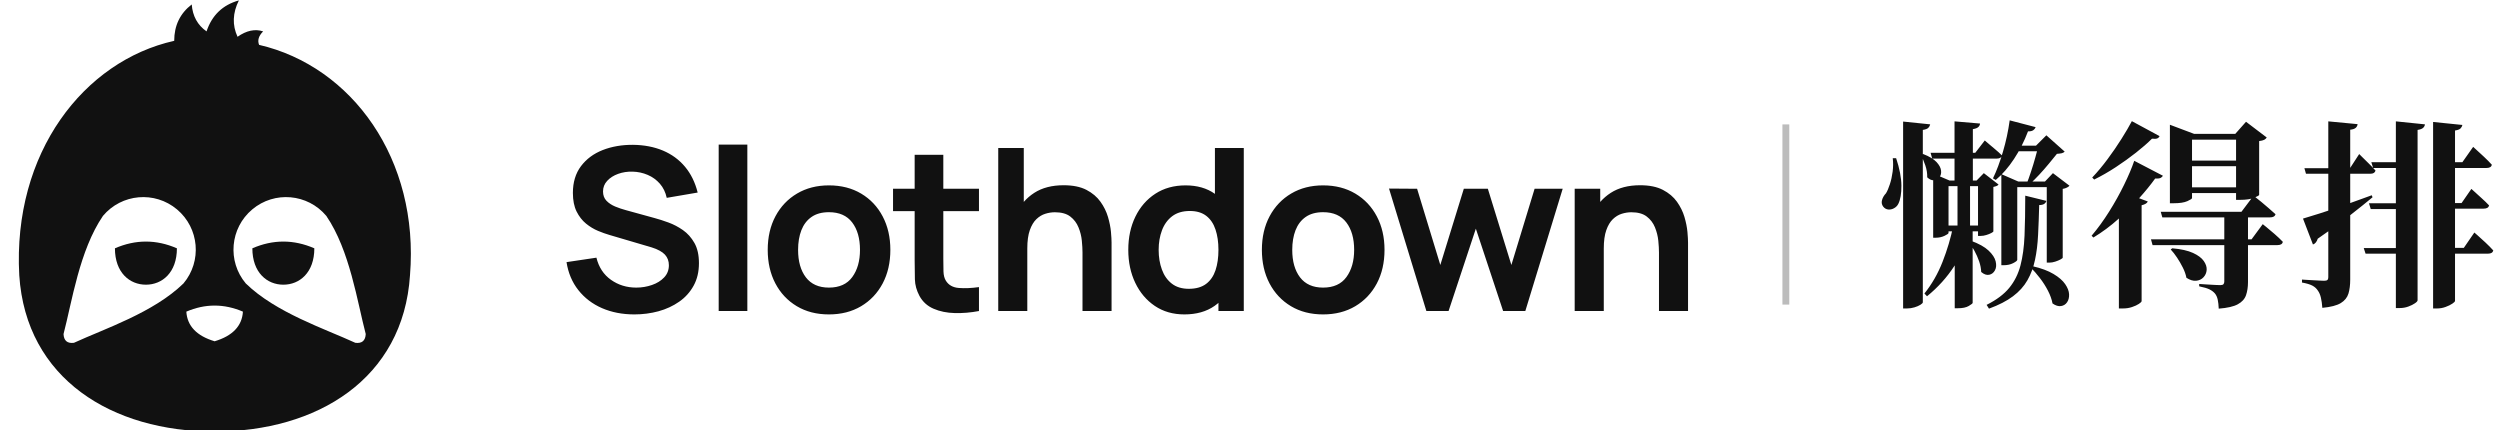
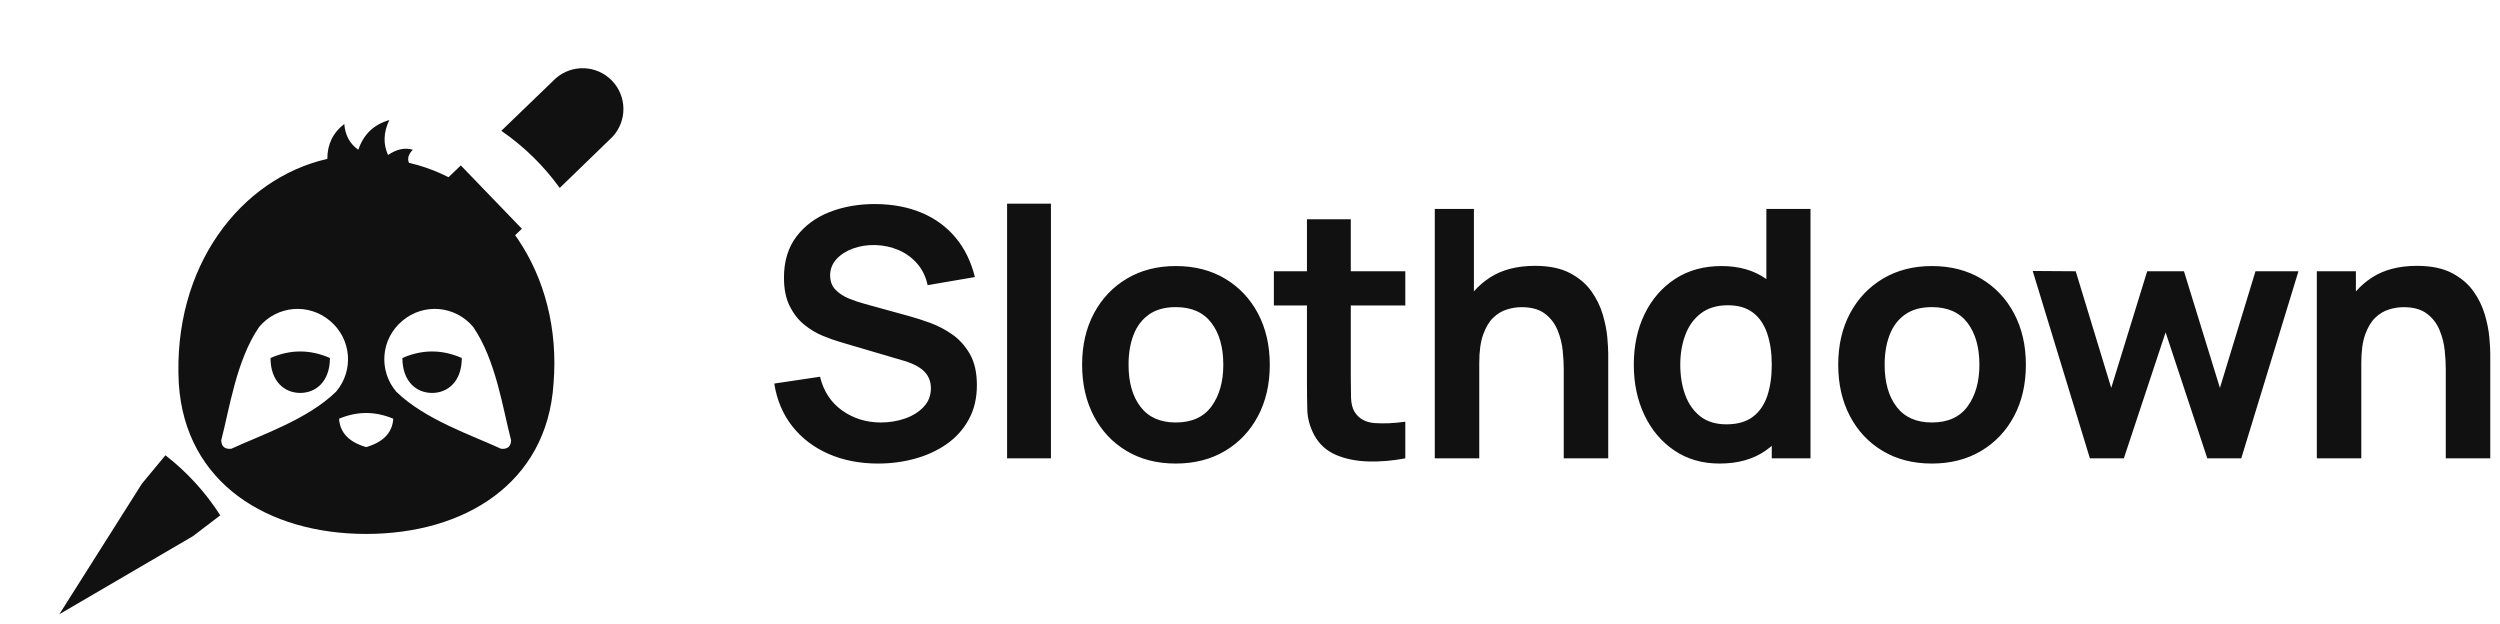
- <svg xmlns="http://www.w3.org/2000/svg" viewBox="0 0 745.91 128" width="745.91" height="128">
+ <svg xmlns="http://www.w3.org/2000/svg" viewBox="0 0 513.16 128" width="513.16" height="128">
  <g transform="translate(-2.56 -2.56) scale(0.67)">
-     <path fill="#111111" fill-rule="evenodd" d="M12.4 126.4 C9.4 71.8 41.2 31 81.4 22 Q81.4 11.8 89.2 5.8 Q89.8 13.6 95.8 17.8 Q99.4 7 110.2 4 Q106 12.4 109.6 20.2 Q115.6 16 121 17.8 Q118 20.8 119.2 23.8 C160.6 33.4 190.6 74.8 186.4 126.4 C183.4 172.6 145 196 99.4 196 C53.8 196 15.4 172.6 12.4 126.4 Z M85.53 130.04 C93.84 120.14 92.55 105.39 82.64 97.07 C72.74 88.76 57.99 90.05 49.67 99.96 C39.16 115.38 35.88 138.24 32.11 152.58 Q32.33 157.03 36.75 156.48 C50.22 150.27 72.16 143.07 85.53 130.04 Z M149.13 99.96 C140.81 90.05 126.06 88.76 116.16 97.07 C106.25 105.39 104.96 120.14 113.27 130.04 C126.64 143.07 148.58 150.27 162.05 156.48 Q166.47 157.03 166.69 152.58 C162.92 138.24 159.64 115.38 149.13 99.96 Z M55 114.4 Q68.8 108.4 82.6 114.4 C82.6 125.23 76.03 130.6 68.8 130.6 C61.57 130.6 55 125.23 55 114.4 Z M116.2 114.4 Q130 108.4 143.8 114.4 C143.8 125.23 137.23 130.6 130 130.6 C122.77 130.6 116.2 125.23 116.2 114.4 Z M86.8 142.6 Q99.4 137.2 112 142.6 Q111.4 152.2 99.4 155.8 Q87.4 152.2 86.8 142.6 Z" />
+     <path fill="#111111" fill-rule="evenodd" d="M 58.6 121.4 C 56.6 85.4 77.6 58.5 104.1 52.5 Q 104.1 45.8 109.3 41.8 Q 109.7 47 113.6 49.7 Q 116 42.6 123.1 40.6 Q 120.4 46.2 122.7 51.3 Q 126.7 48.6 130.3 49.7 Q 128.3 51.7 129.1 53.7 C 156.4 60 176.2 87.4 173.4 121.4 C 171.4 151.9 146.1 167.4 116 167.4 C 85.9 167.4 60.6 151.9 58.6 121.4 Z M 106.8 123.8 C 112.3 117.3 111.5 107.6 104.9 102.1 C 98.4 96.6 88.7 97.4 83.2 104 C 76.2 114.2 74.1 129.2 71.6 138.7 Q 71.7 141.6 74.7 141.3 C 83.5 137.2 98 132.4 106.8 123.8 Z M 148.8 104 C 143.3 97.4 133.6 96.6 127.1 102.1 C 120.5 107.6 119.7 117.3 125.2 123.8 C 134 132.4 148.5 137.2 157.3 141.3 Q 160.3 141.6 160.4 138.7 C 157.9 129.2 155.8 114.2 148.8 104 Z M 86.7 113.5 Q 95.8 109.5 104.9 113.5 C 104.9 120.7 100.6 124.2 95.8 124.2 C 91 124.2 86.7 120.7 86.7 113.5 Z M 127.1 113.5 Q 136.2 109.5 145.3 113.5 C 145.3 120.7 141 124.2 136.2 124.2 C 131.4 124.2 127.1 120.7 127.1 113.5 Z M 107.7 132.1 Q 116 128.6 124.3 132.1 Q 123.9 138.5 116 140.8 Q 108.1 138.5 107.7 132.1 Z" />
+     <path fill="#111111" fill-rule="evenodd" d="M 157.4 43.9 L 174.1 27.8 A 12.5 12.5 0 0 1 191.5 45.7 L 175.3 61.4 A 73 73 0 0 0 157.4 43.9 Z M 137.8 61.4 L 145 54.5 L 163.7 73.9 L 156.5 80.8 Z" />
+     <path fill="#111111" d="M 22 192 L 47.3 152 L 54.5 143.3 A 73 73 0 0 1 71.3 161.7 L 62.9 168.1 Z" />
  </g>
  <g transform="translate(0 0)">
-     <path fill="#111111" transform="translate(0 92.8)" d="M189.28 1.01Q183.92 1.01 179.62 -0.86Q175.32 -2.74 172.56 -6.24Q169.79 -9.74 169.03 -14.59L177.95 -15.92Q179 -11.65 182.28 -9.32Q185.57 -6.99 189.83 -6.99Q192.29 -6.99 194.52 -7.77Q196.76 -8.54 198.16 -10.03Q199.57 -11.52 199.57 -13.67Q199.57 -14.59 199.28 -15.38Q198.99 -16.17 198.4 -16.82Q197.8 -17.47 196.81 -18.01Q195.82 -18.56 194.43 -18.99L181.84 -22.7Q180.3 -23.14 178.42 -23.92Q176.55 -24.7 174.84 -26.09Q173.14 -27.48 172.03 -29.7Q170.93 -31.92 170.93 -35.24Q170.93 -40.02 173.35 -43.23Q175.77 -46.44 179.83 -48.03Q183.9 -49.62 188.87 -49.59Q193.87 -49.53 197.81 -47.87Q201.75 -46.2 204.39 -43.04Q207.03 -39.88 208.16 -35.35L198.93 -33.77Q198.4 -36.25 196.89 -37.98Q195.38 -39.71 193.25 -40.62Q191.12 -41.53 188.75 -41.59Q186.42 -41.65 184.41 -40.92Q182.41 -40.2 181.17 -38.85Q179.92 -37.5 179.92 -35.68Q179.92 -33.96 180.96 -32.89Q182 -31.82 183.57 -31.17Q185.13 -30.53 186.73 -30.1L195.34 -27.73Q197.17 -27.24 199.42 -26.42Q201.68 -25.6 203.76 -24.15Q205.84 -22.69 207.19 -20.31Q208.54 -17.93 208.54 -14.28Q208.54 -10.44 206.95 -7.56Q205.36 -4.67 202.64 -2.78Q199.92 -0.88 196.47 0.07Q193.01 1.01 189.28 1.01ZM214.43 0V-49.65H222.98V0ZM247.32 1.01Q241.83 1.01 237.72 -1.45Q233.61 -3.92 231.33 -8.26Q229.06 -12.6 229.06 -18.25Q229.06 -23.96 231.38 -28.3Q233.71 -32.64 237.82 -35.06Q241.93 -37.49 247.32 -37.49Q252.82 -37.49 256.95 -35.03Q261.08 -32.57 263.36 -28.23Q265.65 -23.89 265.65 -18.25Q265.65 -12.56 263.35 -8.22Q261.04 -3.88 256.91 -1.43Q252.79 1.01 247.32 1.01ZM247.32 -6.99Q252 -6.99 254.29 -10.14Q256.59 -13.29 256.59 -18.25Q256.59 -23.37 254.26 -26.43Q251.93 -29.49 247.32 -29.49Q244.16 -29.49 242.12 -28.06Q240.09 -26.64 239.1 -24.11Q238.12 -21.58 238.12 -18.25Q238.12 -13.1 240.45 -10.04Q242.79 -6.99 247.32 -6.99ZM292.09 0Q288.41 0.7 284.87 0.61Q281.34 0.52 278.56 -0.68Q275.78 -1.87 274.34 -4.5Q273.04 -6.93 272.97 -9.44Q272.9 -11.95 272.9 -15.13V-46.61H281.45V-15.62Q281.45 -13.47 281.5 -11.79Q281.56 -10.11 282.2 -9.07Q283.41 -7.09 286.08 -6.88Q288.74 -6.67 292.09 -7.14ZM266.45 -29.81V-36.48H292.09V-29.81ZM322.98 0V-17.44Q322.98 -18.95 322.78 -20.99Q322.58 -23.02 321.78 -24.97Q320.99 -26.92 319.33 -28.2Q317.66 -29.47 314.73 -29.47Q313.33 -29.47 311.88 -29.02Q310.43 -28.57 309.22 -27.41Q308.01 -26.25 307.26 -24.13Q306.51 -22.02 306.51 -18.65L301.5 -20.89Q301.5 -25.41 303.29 -29.2Q305.08 -32.99 308.59 -35.26Q312.11 -37.53 317.35 -37.53Q321.48 -37.53 324.15 -36.15Q326.81 -34.76 328.34 -32.61Q329.88 -30.46 330.58 -28.07Q331.28 -25.68 331.47 -23.62Q331.65 -21.55 331.65 -20.41V0ZM297.84 0V-48.64H305.46V-23.27H306.51V0ZM353.37 1.01Q348.32 1.01 344.56 -1.52Q340.8 -4.06 338.72 -8.42Q336.64 -12.77 336.64 -18.25Q336.64 -23.8 338.75 -28.14Q340.86 -32.48 344.7 -34.99Q348.54 -37.49 353.74 -37.49Q358.93 -37.49 362.47 -34.97Q366.01 -32.44 367.83 -28.08Q369.65 -23.73 369.65 -18.25Q369.65 -12.78 367.82 -8.42Q365.99 -4.06 362.37 -1.52Q358.74 1.01 353.37 1.01ZM354.7 -6.63Q357.9 -6.63 359.85 -8.09Q361.79 -9.55 362.67 -12.18Q363.54 -14.8 363.54 -18.25Q363.54 -21.7 362.66 -24.32Q361.79 -26.94 359.9 -28.4Q358.02 -29.85 355.01 -29.85Q351.81 -29.85 349.74 -28.29Q347.68 -26.72 346.69 -24.08Q345.7 -21.45 345.7 -18.25Q345.7 -15.01 346.67 -12.37Q347.63 -9.73 349.62 -8.18Q351.61 -6.63 354.7 -6.63ZM363.54 0V-25.37H362.49V-48.64H371.1V0ZM394.76 1.01Q389.27 1.01 385.16 -1.45Q381.05 -3.92 378.77 -8.26Q376.5 -12.6 376.5 -18.25Q376.5 -23.96 378.82 -28.3Q381.15 -32.64 385.26 -35.06Q389.37 -37.49 394.76 -37.49Q400.26 -37.49 404.39 -35.03Q408.52 -32.57 410.8 -28.23Q413.09 -23.89 413.09 -18.25Q413.09 -12.56 410.79 -8.22Q408.48 -3.88 404.35 -1.43Q400.23 1.01 394.76 1.01ZM394.76 -6.99Q399.44 -6.99 401.73 -10.14Q404.03 -13.29 404.03 -18.25Q404.03 -23.37 401.7 -26.43Q399.37 -29.49 394.76 -29.49Q391.6 -29.49 389.56 -28.06Q387.53 -26.64 386.54 -24.11Q385.56 -21.58 385.56 -18.25Q385.56 -13.1 387.89 -10.04Q390.23 -6.99 394.76 -6.99ZM425.58 0 414.43 -36.54 422.81 -36.48 429.74 -13.74 436.75 -36.48H443.92L450.94 -13.74L457.87 -36.48H466.25L455.1 0H448.48L440.34 -24.57L432.2 0ZM494.98 0V-17.44Q494.98 -18.95 494.78 -20.99Q494.57 -23.02 493.78 -24.97Q492.99 -26.92 491.32 -28.2Q489.66 -29.47 486.73 -29.47Q485.33 -29.47 483.88 -29.02Q482.43 -28.57 481.22 -27.41Q480.01 -26.25 479.26 -24.13Q478.51 -22.02 478.51 -18.65L473.5 -20.89Q473.5 -25.41 475.29 -29.2Q477.07 -32.99 480.59 -35.26Q484.11 -37.53 489.34 -37.53Q493.48 -37.53 496.14 -36.15Q498.81 -34.76 500.34 -32.61Q501.87 -30.46 502.58 -28.07Q503.28 -25.68 503.47 -23.62Q503.65 -21.55 503.65 -20.41V0ZM469.83 0V-36.48H477.45V-24.85H478.51V0Z" />
-     <rect fill="#111111" fill-opacity="0.28" x="531.81" y="37.12" width="2.05" height="53.76" />
-     <path fill="#111111" transform="translate(0 86.68)" d="M588.03 -18.43Q586.37 -12.37 583.1 -7.31Q579.83 -2.26 574.95 1.72L574.18 0.89Q577.51 -3.27 579.59 -8.56Q581.67 -13.85 582.8 -19.38H588.03ZM610.56 -26.75Q610.44 -26.22 609.94 -25.86Q609.43 -25.5 608.42 -25.5Q608.3 -20.69 608.09 -16.59Q607.89 -12.48 607.17 -9.13Q606.46 -5.77 604.91 -3.06Q603.37 -0.36 600.6 1.72Q597.84 3.8 593.44 5.41L592.73 4.28Q597.13 2.08 599.47 -0.77Q601.82 -3.63 602.83 -7.46Q603.84 -11.3 604.05 -16.41Q604.26 -21.52 604.26 -28.3ZM610.15 -32.52 612.52 -35.02 617.46 -31.27Q617.22 -30.97 616.69 -30.71Q616.15 -30.44 615.44 -30.32V-9.81Q615.44 -9.63 614.78 -9.27Q614.13 -8.92 613.21 -8.62Q612.29 -8.32 611.45 -8.32H610.68V-32.52ZM601.88 -9.16Q601.88 -8.8 600.66 -8.17Q599.45 -7.55 597.84 -7.55H597.13V-32.52V-34.72L602.18 -32.52H612.64V-30.85H601.88ZM606.46 -7.25Q610.32 -6.36 612.7 -4.93Q615.08 -3.51 616.18 -1.9Q617.28 -0.3 617.34 1.13Q617.4 2.56 616.74 3.51Q616.09 4.46 614.93 4.64Q613.77 4.82 612.4 3.86Q612.05 2.02 611.04 0.06Q610.03 -1.9 608.63 -3.72Q607.23 -5.53 605.87 -6.9ZM607.35 -48.75Q607.17 -48.21 606.64 -47.83Q606.1 -47.44 605.09 -47.5Q603.37 -42.98 600.9 -39.24Q598.43 -35.49 595.46 -32.99L594.63 -33.47Q596.23 -36.74 597.6 -41.38Q598.97 -46.01 599.62 -50.77ZM607.47 -43.22 610.56 -46.31 616.03 -41.44Q615.67 -41.08 615.14 -40.96Q614.6 -40.84 613.71 -40.78Q612.7 -39.53 611.31 -37.84Q609.91 -36.14 608.39 -34.51Q606.88 -32.88 605.51 -31.69H604.62Q605.27 -33.29 605.98 -35.46Q606.7 -37.63 607.29 -39.77Q607.89 -41.91 608.18 -43.22ZM610.86 -43.22V-41.55H600.69L601.53 -43.22ZM590.77 -49.82Q590.71 -49.16 590.23 -48.75Q589.75 -48.33 588.63 -48.15V-32.22H583.16V-50.47ZM587.79 -32.64V-18.43L587.14 -18.37L588.57 -18.31V3.69Q588.57 3.92 587.41 4.61Q586.25 5.29 584.17 5.29H583.22V-18.31L584.7 -18.37L584.05 -18.43V-32.64ZM581.37 -17.18Q581.37 -16.88 580.18 -16.32Q578.99 -15.75 577.51 -15.75H576.79V-32.82V-34.9L581.67 -32.82H592.43V-31.15H581.37ZM589.75 -32.82 591.9 -35.02 596.29 -31.63Q596.18 -31.39 595.76 -31.21Q595.34 -31.03 594.75 -30.91V-17.66Q594.75 -17.48 594.12 -17.15Q593.5 -16.82 592.64 -16.56Q591.78 -16.29 591 -16.29H590.17V-32.82ZM592.19 -44.77Q592.19 -44.77 593.05 -44.02Q593.92 -43.28 595.13 -42.27Q596.35 -41.26 597.3 -40.31Q597.07 -39.36 595.76 -39.36H576.5L576.02 -41.08H589.34ZM588.03 -14.86Q591.6 -13.55 593.32 -11.92Q595.05 -10.28 595.43 -8.71Q595.82 -7.13 595.22 -6.03Q594.63 -4.93 593.5 -4.7Q592.37 -4.46 591.12 -5.53Q591.06 -7.07 590.5 -8.71Q589.93 -10.34 589.1 -11.86Q588.27 -13.38 587.38 -14.45ZM592.61 -19.38V-17.66H580.06V-19.38ZM573.82 -40.72Q576.56 -39.65 577.78 -38.34Q578.99 -37.04 579.14 -35.82Q579.29 -34.6 578.67 -33.8Q578.04 -32.99 577.03 -32.9Q576.02 -32.82 575.01 -33.77Q575.07 -35.49 574.45 -37.33Q573.82 -39.18 573.11 -40.43ZM565.74 -39.47Q567.28 -34.84 567.31 -31.3Q567.34 -27.76 566.39 -25.86Q565.98 -25.03 565.11 -24.55Q564.25 -24.08 563.39 -24.17Q562.53 -24.26 561.93 -24.97Q561.22 -25.86 561.52 -26.96Q561.81 -28.06 562.71 -29.01Q563.3 -29.96 563.86 -31.69Q564.43 -33.41 564.7 -35.49Q564.96 -37.57 564.73 -39.47ZM575.9 -49.58Q575.78 -48.99 575.34 -48.54Q574.89 -48.09 573.7 -47.92V3.51Q573.7 3.8 572.99 4.25Q572.28 4.7 571.21 5.02Q570.14 5.35 569.01 5.35H567.82V-50.41ZM670.72 -2.5Q670.72 -0.3 670.13 1.4Q669.54 3.09 667.69 4.1Q665.85 5.11 661.99 5.41Q661.93 3.86 661.69 2.73Q661.45 1.61 660.86 0.89Q660.26 0.18 659.25 -0.33Q658.24 -0.83 656.16 -1.25V-1.96Q656.16 -1.96 656.99 -1.9Q657.82 -1.84 658.92 -1.78Q660.02 -1.72 661.03 -1.66Q662.04 -1.61 662.46 -1.61Q663.17 -1.61 663.41 -1.9Q663.65 -2.2 663.65 -2.68V-23.07H670.72ZM670.25 -30.79V-29.07H651.64V-30.79ZM670.25 -38.76V-37.1H651.64V-38.76ZM647.42 -49.46 654.67 -46.73H666.92L670.13 -50.35L676.31 -45.66Q676.07 -45.24 675.57 -44.97Q675.06 -44.71 674.05 -44.59V-28.54Q674.05 -28.3 672.54 -27.67Q671.02 -27.05 668.35 -27.05H667.16V-45H654.02V-27.58Q654.02 -27.29 652.62 -26.66Q651.22 -26.04 648.61 -26.04H647.42V-46.73ZM648.13 -12.6Q652.06 -12.25 654.32 -11.21Q656.58 -10.17 657.53 -8.8Q658.48 -7.43 658.39 -6.15Q658.3 -4.87 657.44 -3.95Q656.58 -3.03 655.24 -2.91Q653.9 -2.79 652.35 -3.8Q652.06 -5.29 651.28 -6.84Q650.51 -8.38 649.56 -9.81Q648.61 -11.24 647.66 -12.25ZM672.39 -28.3Q672.39 -28.3 673.04 -27.76Q673.7 -27.23 674.74 -26.4Q675.78 -25.56 676.88 -24.58Q677.98 -23.6 678.93 -22.77Q678.69 -21.82 677.26 -21.82H645.16L644.69 -23.48H668.76ZM675.12 -19.8Q675.12 -19.8 676.16 -18.96Q677.2 -18.13 678.63 -16.88Q680.06 -15.64 681.13 -14.51Q680.89 -13.55 679.52 -13.55H642.25L641.77 -15.28H671.79ZM644.33 -46.07Q644.15 -45.6 643.67 -45.39Q643.2 -45.18 642.07 -45.3Q640.11 -43.34 637.31 -41.14Q634.52 -38.94 631.31 -36.83Q628.1 -34.72 624.83 -33.11L624.24 -33.71Q626.55 -36.14 628.81 -39.18Q631.07 -42.21 632.97 -45.24Q634.88 -48.27 636.07 -50.53ZM645.34 -34.24Q645.1 -33.83 644.63 -33.59Q644.15 -33.35 643.02 -33.41Q641.06 -30.68 638.21 -27.5Q635.35 -24.31 631.93 -21.25Q628.52 -18.19 624.59 -15.81L624.06 -16.35Q626.79 -19.56 629.29 -23.54Q631.79 -27.52 633.75 -31.54Q635.71 -35.55 636.78 -38.7ZM640.82 -26.57Q640.52 -25.8 638.98 -25.44V3.15Q638.98 3.45 638.18 3.98Q637.37 4.52 636.12 4.93Q634.88 5.35 633.45 5.35H632.2V-24.97L635.05 -28.71ZM718.22 -12.66V-11H705.8L705.26 -12.66ZM723.51 -49.58Q723.46 -48.99 722.98 -48.54Q722.5 -48.09 721.32 -47.92V2.91Q721.32 3.27 720.54 3.8Q719.77 4.34 718.55 4.79Q717.33 5.23 716.02 5.23H714.84V-50.47ZM738.26 -17.3Q738.26 -17.3 739.24 -16.44Q740.22 -15.58 741.56 -14.33Q742.9 -13.08 743.91 -11.95Q743.67 -11 742.36 -11H730.05V-12.72H735.11ZM737.37 -30.32Q737.37 -30.32 738.29 -29.49Q739.21 -28.65 740.46 -27.52Q741.71 -26.4 742.66 -25.38Q742.42 -24.43 741.05 -24.43H730.05V-26.1H734.45ZM737.9 -42.86Q737.9 -42.86 738.85 -42Q739.8 -41.14 741.14 -39.89Q742.48 -38.64 743.49 -37.51Q743.25 -36.56 741.88 -36.56H729.94V-38.29H734.69ZM717.87 -26.04V-24.31H707.34L706.81 -26.04ZM717.69 -38.29V-36.56H708.06L707.52 -38.29ZM734.69 -49.4Q734.57 -48.81 734.13 -48.36Q733.68 -47.92 732.49 -47.74V3.09Q732.49 3.39 731.69 3.92Q730.89 4.46 729.67 4.9Q728.45 5.35 727.2 5.35H725.95V-50.29ZM687.13 -21.46Q688.8 -21.94 692.07 -22.98Q695.34 -24.02 699.41 -25.44Q703.48 -26.87 707.64 -28.42L707.88 -27.82Q705.32 -25.68 701.25 -22.5Q697.18 -19.32 691.53 -15.46Q691.35 -14.86 691 -14.39Q690.64 -13.91 690.1 -13.73ZM703.42 -49.64Q703.36 -48.99 702.86 -48.54Q702.35 -48.09 701.22 -47.98V-3.27Q701.22 -0.83 700.69 0.92Q700.15 2.68 698.4 3.75Q696.64 4.82 692.9 5.17Q692.78 3.45 692.48 2.17Q692.19 0.89 691.59 0.06Q691 -0.89 689.93 -1.46Q688.86 -2.02 686.83 -2.38V-3.27Q686.83 -3.27 687.7 -3.21Q688.56 -3.15 689.72 -3.09Q690.88 -3.03 691.95 -2.97Q693.02 -2.91 693.43 -2.91Q694.15 -2.91 694.41 -3.15Q694.68 -3.39 694.68 -3.92V-50.47ZM703.9 -40.72Q703.9 -40.72 704.73 -39.89Q705.56 -39.06 706.72 -37.93Q707.88 -36.8 708.77 -35.79Q708.53 -34.84 707.23 -34.84H688.02L687.55 -36.5H701.16Z" />
+     <path fill="#111111" transform="translate(0 94.08)" d="M180.25 1.07Q174.61 1.07 170.08 -0.91Q165.55 -2.89 162.64 -6.57Q159.73 -10.26 158.93 -15.35L168.32 -16.75Q169.42 -12.26 172.88 -9.81Q176.34 -7.36 180.82 -7.36Q183.41 -7.36 185.76 -8.17Q188.11 -8.99 189.59 -10.56Q191.08 -12.13 191.08 -14.39Q191.08 -15.36 190.77 -16.19Q190.47 -17.02 189.84 -17.7Q189.21 -18.39 188.17 -18.96Q187.13 -19.54 185.66 -19.99L172.42 -23.89Q170.79 -24.36 168.82 -25.18Q166.84 -26 165.05 -27.46Q163.26 -28.92 162.09 -31.26Q160.92 -33.6 160.92 -37.1Q160.92 -42.13 163.47 -45.51Q166.02 -48.88 170.3 -50.56Q174.58 -52.23 179.81 -52.2Q185.08 -52.14 189.22 -50.39Q193.37 -48.63 196.15 -45.3Q198.93 -41.98 200.11 -37.21L190.41 -35.55Q189.85 -38.16 188.26 -39.98Q186.67 -41.8 184.42 -42.76Q182.18 -43.71 179.68 -43.78Q177.23 -43.84 175.12 -43.08Q173.01 -42.31 171.7 -40.9Q170.4 -39.48 170.4 -37.55Q170.4 -35.74 171.49 -34.62Q172.58 -33.49 174.23 -32.81Q175.88 -32.14 177.56 -31.69L186.62 -29.19Q188.55 -28.67 190.92 -27.81Q193.29 -26.95 195.48 -25.42Q197.67 -23.88 199.1 -21.38Q200.52 -18.87 200.52 -15.03Q200.52 -10.99 198.84 -7.96Q197.17 -4.92 194.31 -2.92Q191.45 -0.93 187.81 0.07Q184.17 1.07 180.25 1.07ZM206.72 0V-52.27H215.72V0ZM241.34 1.07Q235.56 1.07 231.23 -1.53Q226.9 -4.12 224.51 -8.7Q222.12 -13.27 222.12 -19.21Q222.12 -25.22 224.56 -29.79Q227.01 -34.35 231.34 -36.91Q235.67 -39.47 241.34 -39.47Q247.13 -39.47 251.48 -36.87Q255.82 -34.28 258.23 -29.71Q260.64 -25.14 260.64 -19.21Q260.64 -13.22 258.21 -8.65Q255.78 -4.09 251.44 -1.51Q247.09 1.07 241.34 1.07ZM241.34 -7.36Q246.26 -7.36 248.68 -10.67Q251.1 -13.99 251.1 -19.21Q251.1 -24.6 248.65 -27.82Q246.19 -31.04 241.34 -31.04Q238.01 -31.04 235.87 -29.54Q233.72 -28.04 232.69 -25.38Q231.65 -22.72 231.65 -19.21Q231.65 -13.78 234.11 -10.57Q236.57 -7.36 241.34 -7.36ZM288.46 0Q284.59 0.74 280.87 0.64Q277.15 0.54 274.22 -0.71Q271.3 -1.97 269.78 -4.74Q268.42 -7.29 268.34 -9.93Q268.27 -12.58 268.27 -15.93V-49.07H277.27V-16.44Q277.27 -14.18 277.32 -12.41Q277.38 -10.64 278.05 -9.54Q279.33 -7.46 282.14 -7.24Q284.94 -7.03 288.46 -7.52ZM261.48 -31.38V-38.4H288.46V-31.38ZM320.98 0V-18.35Q320.98 -19.95 320.77 -22.09Q320.56 -24.23 319.72 -26.28Q318.89 -28.34 317.13 -29.68Q315.38 -31.03 312.3 -31.03Q310.83 -31.03 309.3 -30.55Q307.77 -30.08 306.5 -28.86Q305.23 -27.63 304.44 -25.4Q303.64 -23.18 303.64 -19.63L298.38 -21.99Q298.38 -26.75 300.26 -30.74Q302.14 -34.72 305.84 -37.12Q309.54 -39.51 315.05 -39.51Q319.41 -39.51 322.21 -38.05Q325.01 -36.59 326.63 -34.33Q328.24 -32.06 328.98 -29.55Q329.72 -27.04 329.92 -24.86Q330.11 -22.69 330.11 -21.48V0ZM294.51 0V-51.2H302.54V-24.5H303.64V0ZM352.97 1.07Q347.66 1.07 343.7 -1.6Q339.74 -4.27 337.55 -8.86Q335.36 -13.45 335.36 -19.21Q335.36 -25.05 337.58 -29.62Q339.8 -34.19 343.84 -36.83Q347.88 -39.47 353.36 -39.47Q358.82 -39.47 362.55 -36.81Q366.28 -34.14 368.2 -29.56Q370.11 -24.97 370.11 -19.21Q370.11 -13.45 368.18 -8.86Q366.25 -4.27 362.44 -1.6Q358.63 1.07 352.97 1.07ZM354.38 -6.98Q357.74 -6.98 359.79 -8.52Q361.83 -10.06 362.76 -12.82Q363.68 -15.58 363.68 -19.21Q363.68 -22.84 362.75 -25.6Q361.83 -28.36 359.85 -29.89Q357.86 -31.42 354.7 -31.42Q351.32 -31.42 349.15 -29.77Q346.98 -28.12 345.94 -25.35Q344.9 -22.58 344.9 -19.21Q344.9 -15.8 345.91 -13.02Q346.93 -10.25 349.02 -8.61Q351.11 -6.98 354.38 -6.98ZM363.68 0V-26.7H362.57V-51.2H371.63V0ZM396.54 1.07Q390.76 1.07 386.43 -1.53Q382.1 -4.12 379.71 -8.7Q377.32 -13.27 377.32 -19.21Q377.32 -25.22 379.76 -29.79Q382.21 -34.35 386.54 -36.91Q390.87 -39.47 396.54 -39.47Q402.33 -39.47 406.68 -36.87Q411.02 -34.28 413.43 -29.71Q415.84 -25.14 415.84 -19.21Q415.84 -13.22 413.41 -8.65Q410.98 -4.09 406.64 -1.51Q402.29 1.07 396.54 1.07ZM396.54 -7.36Q401.46 -7.36 403.88 -10.67Q406.3 -13.99 406.3 -19.21Q406.3 -24.6 403.85 -27.82Q401.39 -31.04 396.54 -31.04Q393.21 -31.04 391.07 -29.54Q388.92 -28.04 387.89 -25.38Q386.85 -22.72 386.85 -19.21Q386.85 -13.78 389.31 -10.57Q391.77 -7.36 396.54 -7.36ZM428.98 0 417.24 -38.46 426.07 -38.4 433.36 -14.46 440.74 -38.4H448.29L455.67 -14.46L462.97 -38.4H471.79L460.05 0H453.08L444.52 -25.86L435.95 0ZM502.03 0V-18.35Q502.03 -19.95 501.82 -22.09Q501.61 -24.23 500.77 -26.28Q499.94 -28.34 498.18 -29.68Q496.43 -31.03 493.35 -31.03Q491.88 -31.03 490.35 -30.55Q488.82 -30.08 487.55 -28.86Q486.28 -27.63 485.48 -25.4Q484.69 -23.18 484.69 -19.63L479.42 -21.99Q479.42 -26.75 481.3 -30.74Q483.19 -34.72 486.89 -37.12Q490.59 -39.51 496.1 -39.51Q500.46 -39.51 503.26 -38.05Q506.06 -36.59 507.68 -34.33Q509.29 -32.06 510.03 -29.55Q510.77 -27.04 510.97 -24.86Q511.16 -22.69 511.16 -21.48V0ZM475.56 0V-38.4H483.58V-26.16H484.69V0Z" />
  </g>
</svg>
